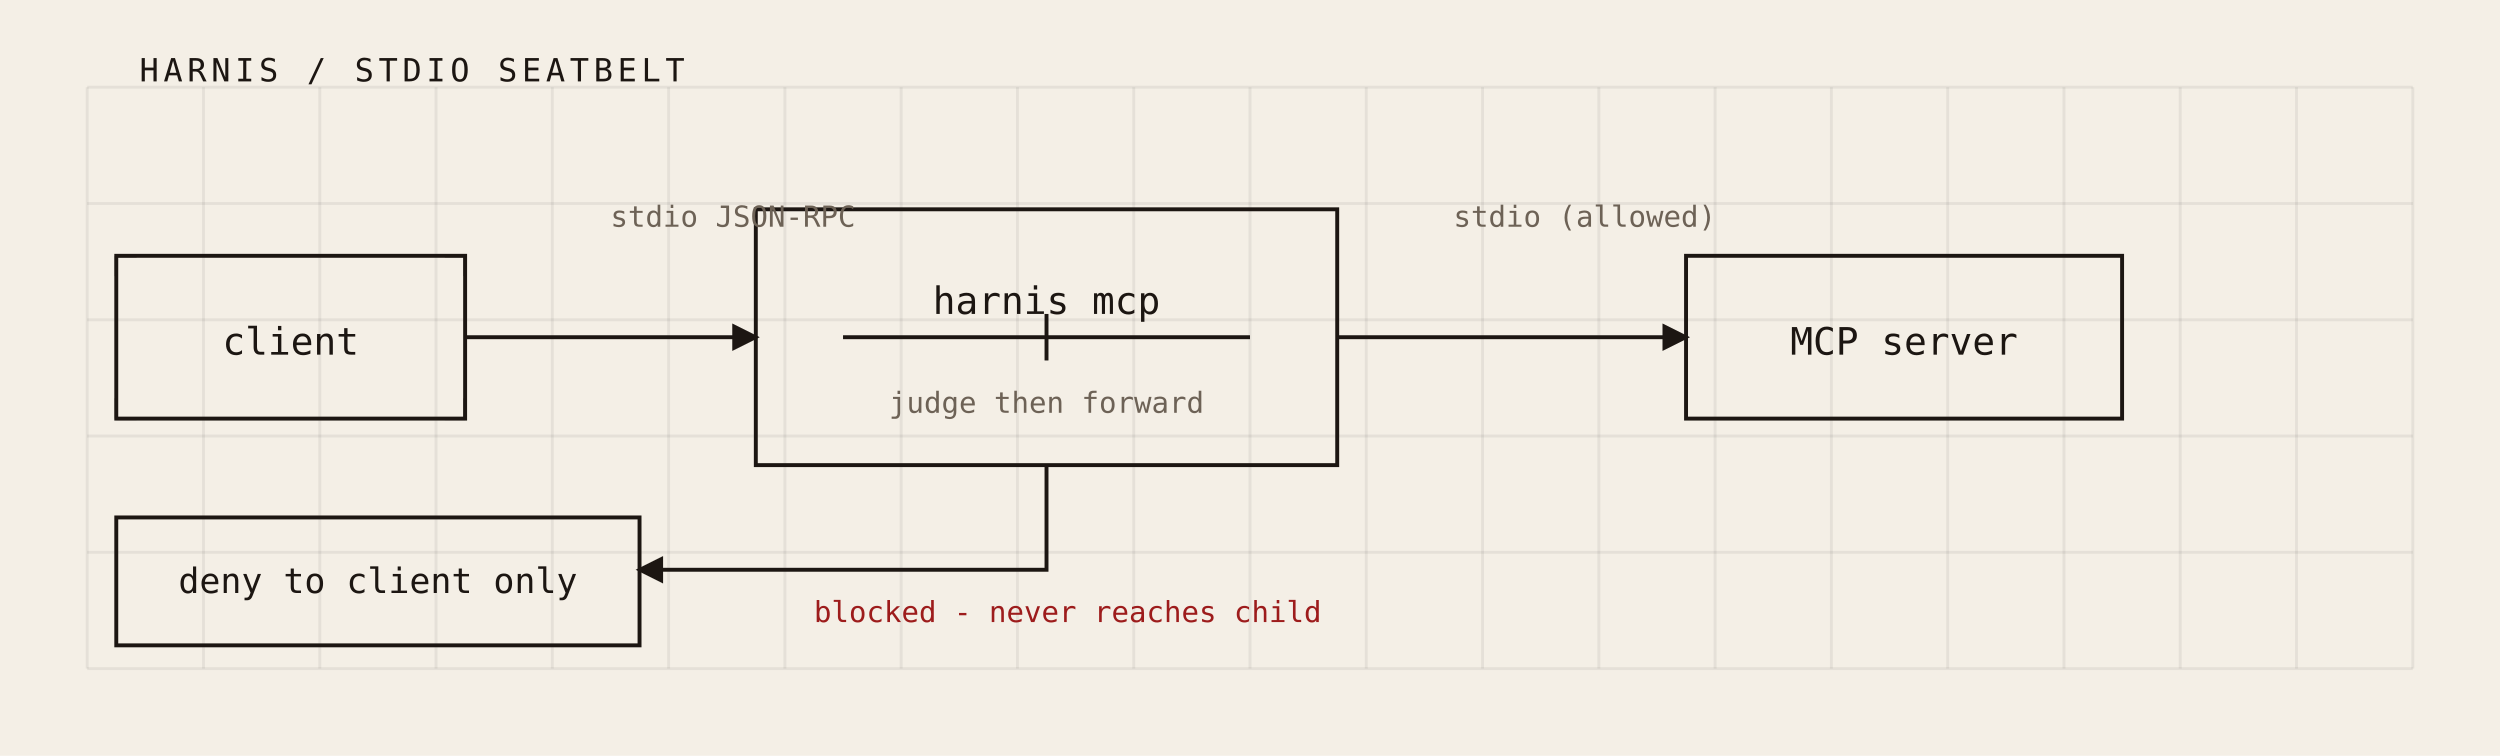
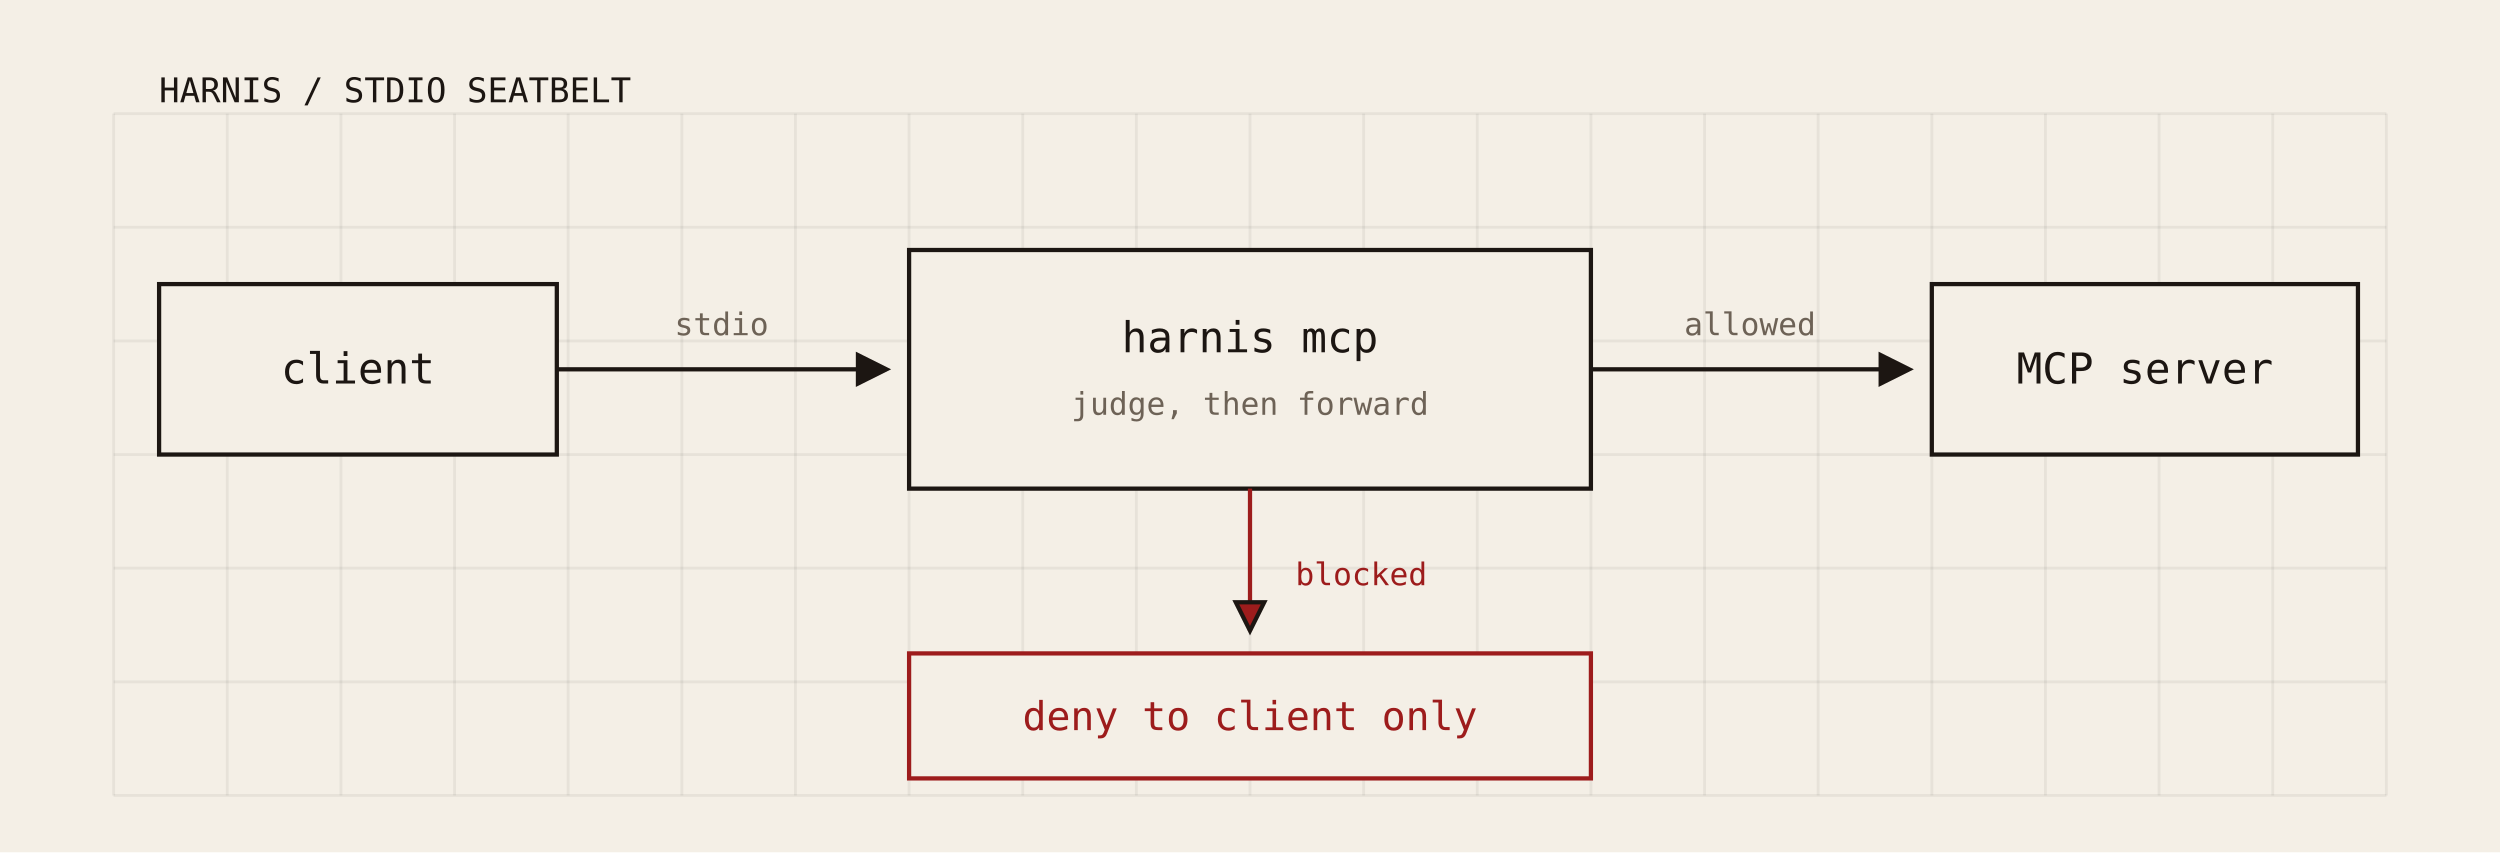
- <svg xmlns="http://www.w3.org/2000/svg" viewBox="0 0 860 260" role="img" aria-labelledby="title desc">
-   <rect width="860" height="260" fill="#f4efe6" />
-   <g stroke="#1c1612" stroke-opacity="0.07" stroke-width="1" fill="none">
-     <path d="M30 30 H830 M30 70 H830 M30 110 H830 M30 150 H830 M30 190 H830 M30 230 H830" />
-     <path d="M30 30 V230 M70 30 V230 M110 30 V230 M150 30 V230 M190 30 V230 M230 30 V230 M270 30 V230 M310 30 V230 M350 30 V230 M390 30 V230 M430 30 V230 M470 30 V230 M510 30 V230 M550 30 V230 M590 30 V230 M630 30 V230 M670 30 V230 M710 30 V230 M750 30 V230 M790 30 V230 M830 30 V230" />
+ <svg xmlns="http://www.w3.org/2000/svg" width="880" height="300" viewBox="0 0 880 300" role="img" aria-labelledby="title desc">
+   <rect width="880" height="300" fill="#f4efe6" />
+   <g stroke="#1c1612" stroke-opacity="0.06" stroke-width="1" fill="none">
+     <path d="M40 40 H840 M40 80 H840 M40 120 H840 M40 160 H840 M40 200 H840 M40 240 H840 M40 280 H840" />
+     <path d="M40 40 V280 M80 40 V280 M120 40 V280 M160 40 V280 M200 40 V280 M240 40 V280 M280 40 V280 M320 40 V280 M360 40 V280 M400 40 V280 M440 40 V280 M480 40 V280 M520 40 V280 M560 40 V280 M600 40 V280 M640 40 V280 M680 40 V280 M720 40 V280 M760 40 V280 M800 40 V280 M840 40 V280" />
  </g>
-   <defs>
-     <marker id="arr" markerWidth="7" markerHeight="7" refX="6" refY="3.5" orient="auto">
-       <path d="M0 0 L7 3.5 L0 7 Z" fill="#1c1612" />
-     </marker>
-   </defs>
-   <g fill="none" stroke="#1c1612" stroke-width="1.35">
-     <rect x="40" y="88" width="120" height="56" />
-     <rect x="260" y="72" width="200" height="88" />
-     <rect x="580" y="88" width="150" height="56" />
-     <path d="M290 116 H430" />
-     <path d="M360 108 V124" />
-     <path d="M160 116 H260" marker-end="url(#arr)" />
-     <path d="M460 116 H580" marker-end="url(#arr)" />
-     <path d="M360 160 V196 H220" marker-end="url(#arr)" />
-     <rect x="40" y="178" width="180" height="44" />
+   <g fill="#f4efe6" stroke="#1c1612" stroke-width="1.5">
+     <rect x="56" y="100" width="140" height="60" />
+     <rect x="320" y="88" width="240" height="84" />
+     <rect x="680" y="100" width="150" height="60" />
+     <rect x="320" y="230" width="240" height="44" stroke="#9d1c1c" />
  </g>
-   <g font-family="Consolas, Monaco, monospace" fill="#1c1612">
-     <text x="48" y="28" font-size="11" letter-spacing="1.6">HARNIS / STDIO SEATBELT</text>
-     <text x="100" y="122" font-size="13" text-anchor="middle">client</text>
-     <text x="360" y="108" font-size="13" text-anchor="middle">harnis mcp</text>
-     <text x="360" y="142" font-size="10" text-anchor="middle" fill="#6d6256">judge then forward</text>
-     <text x="655" y="122" font-size="13" text-anchor="middle">MCP server</text>
-     <text x="130" y="204" font-size="12" text-anchor="middle">deny to client only</text>
-     <text x="210" y="78" font-size="10" fill="#6d6256">stdio JSON-RPC</text>
-     <text x="500" y="78" font-size="10" fill="#6d6256">stdio (allowed)</text>
-     <text x="280" y="214" font-size="10" fill="#9d1c1c">blocked - never reaches child</text>
+   <g stroke="#1c1612" stroke-width="1.5" fill="#1c1612">
+     <path d="M196 130 H312" fill="none" />
+     <path d="M312 130 l-10 -5 v10 z" />
+     <path d="M560 130 H672" fill="none" />
+     <path d="M672 130 l-10 -5 v10 z" />
+     <path d="M440 172 V222" fill="none" stroke="#9d1c1c" />
+     <path d="M440 222 l-5 -10 h10 z" fill="#9d1c1c" />
  </g>
  <g stroke="#1c1612" stroke-width="1" fill="none">
-     <path d="M40 88 h7 M40 88 v7" />
-     <path d="M160 88 h-7 M160 88 v7" />
-     <path d="M40 144 h7 M40 144 v-7" />
-     <path d="M160 144 h-7 M160 144 v-7" />
+     <path d="M56 100 h9 M56 100 v9" />
+     <path d="M196 100 h-9 M196 100 v9" />
+     <path d="M56 160 h9 M56 160 v-9" />
+     <path d="M196 160 h-9 M196 160 v-9" />
+   </g>
+   <g font-family="ui-monospace, SFMono-Regular, Consolas, monospace" fill="#1c1612">
+     <text x="56" y="36" font-size="12">HARNIS / STDIO SEATBELT</text>
+     <text x="126" y="135" font-size="15" text-anchor="middle">client</text>
+     <text x="440" y="124" font-size="15" text-anchor="middle">harnis mcp</text>
+     <text x="440" y="146" font-size="11" text-anchor="middle" fill="#6d6256">judge, then forward</text>
+     <text x="755" y="135" font-size="15" text-anchor="middle">MCP server</text>
+     <text x="440" y="257" font-size="14" text-anchor="middle" fill="#9d1c1c">deny to client only</text>
+     <text x="254" y="118" font-size="11" text-anchor="middle" fill="#6d6256">stdio</text>
+     <text x="616" y="118" font-size="11" text-anchor="middle" fill="#6d6256">allowed</text>
+     <text x="456" y="206" font-size="11" fill="#9d1c1c">blocked</text>
  </g>
</svg>
